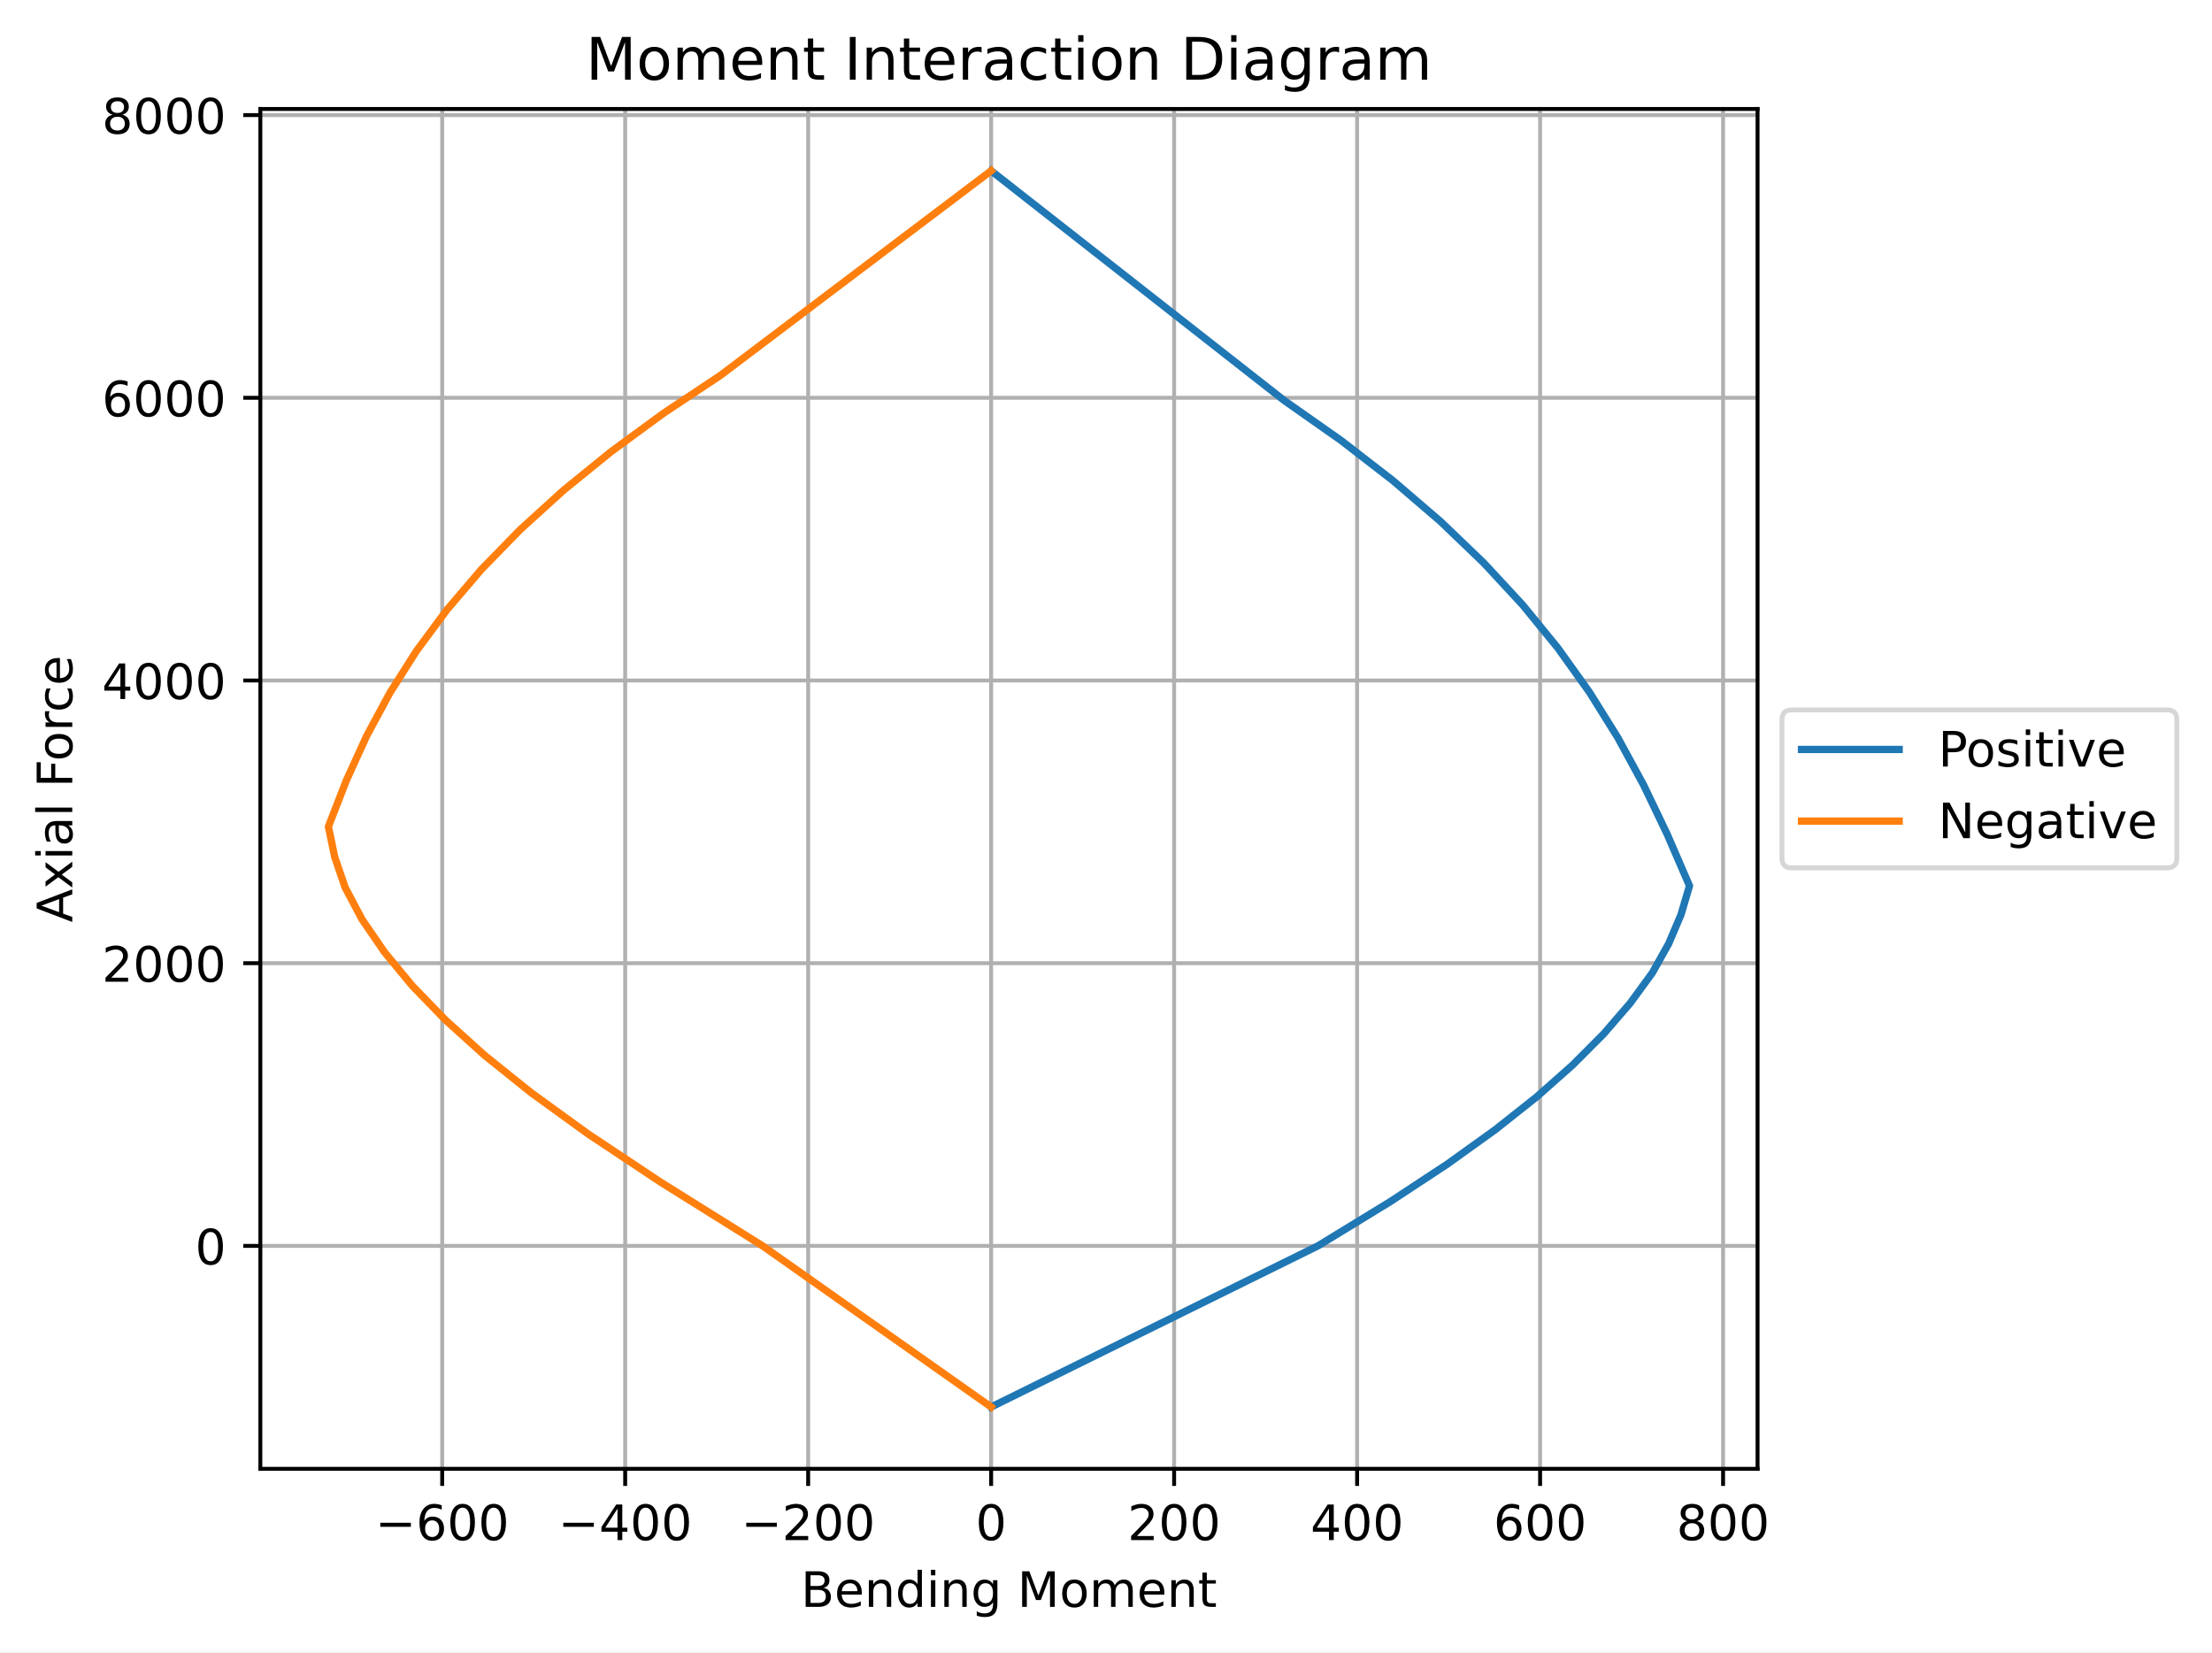
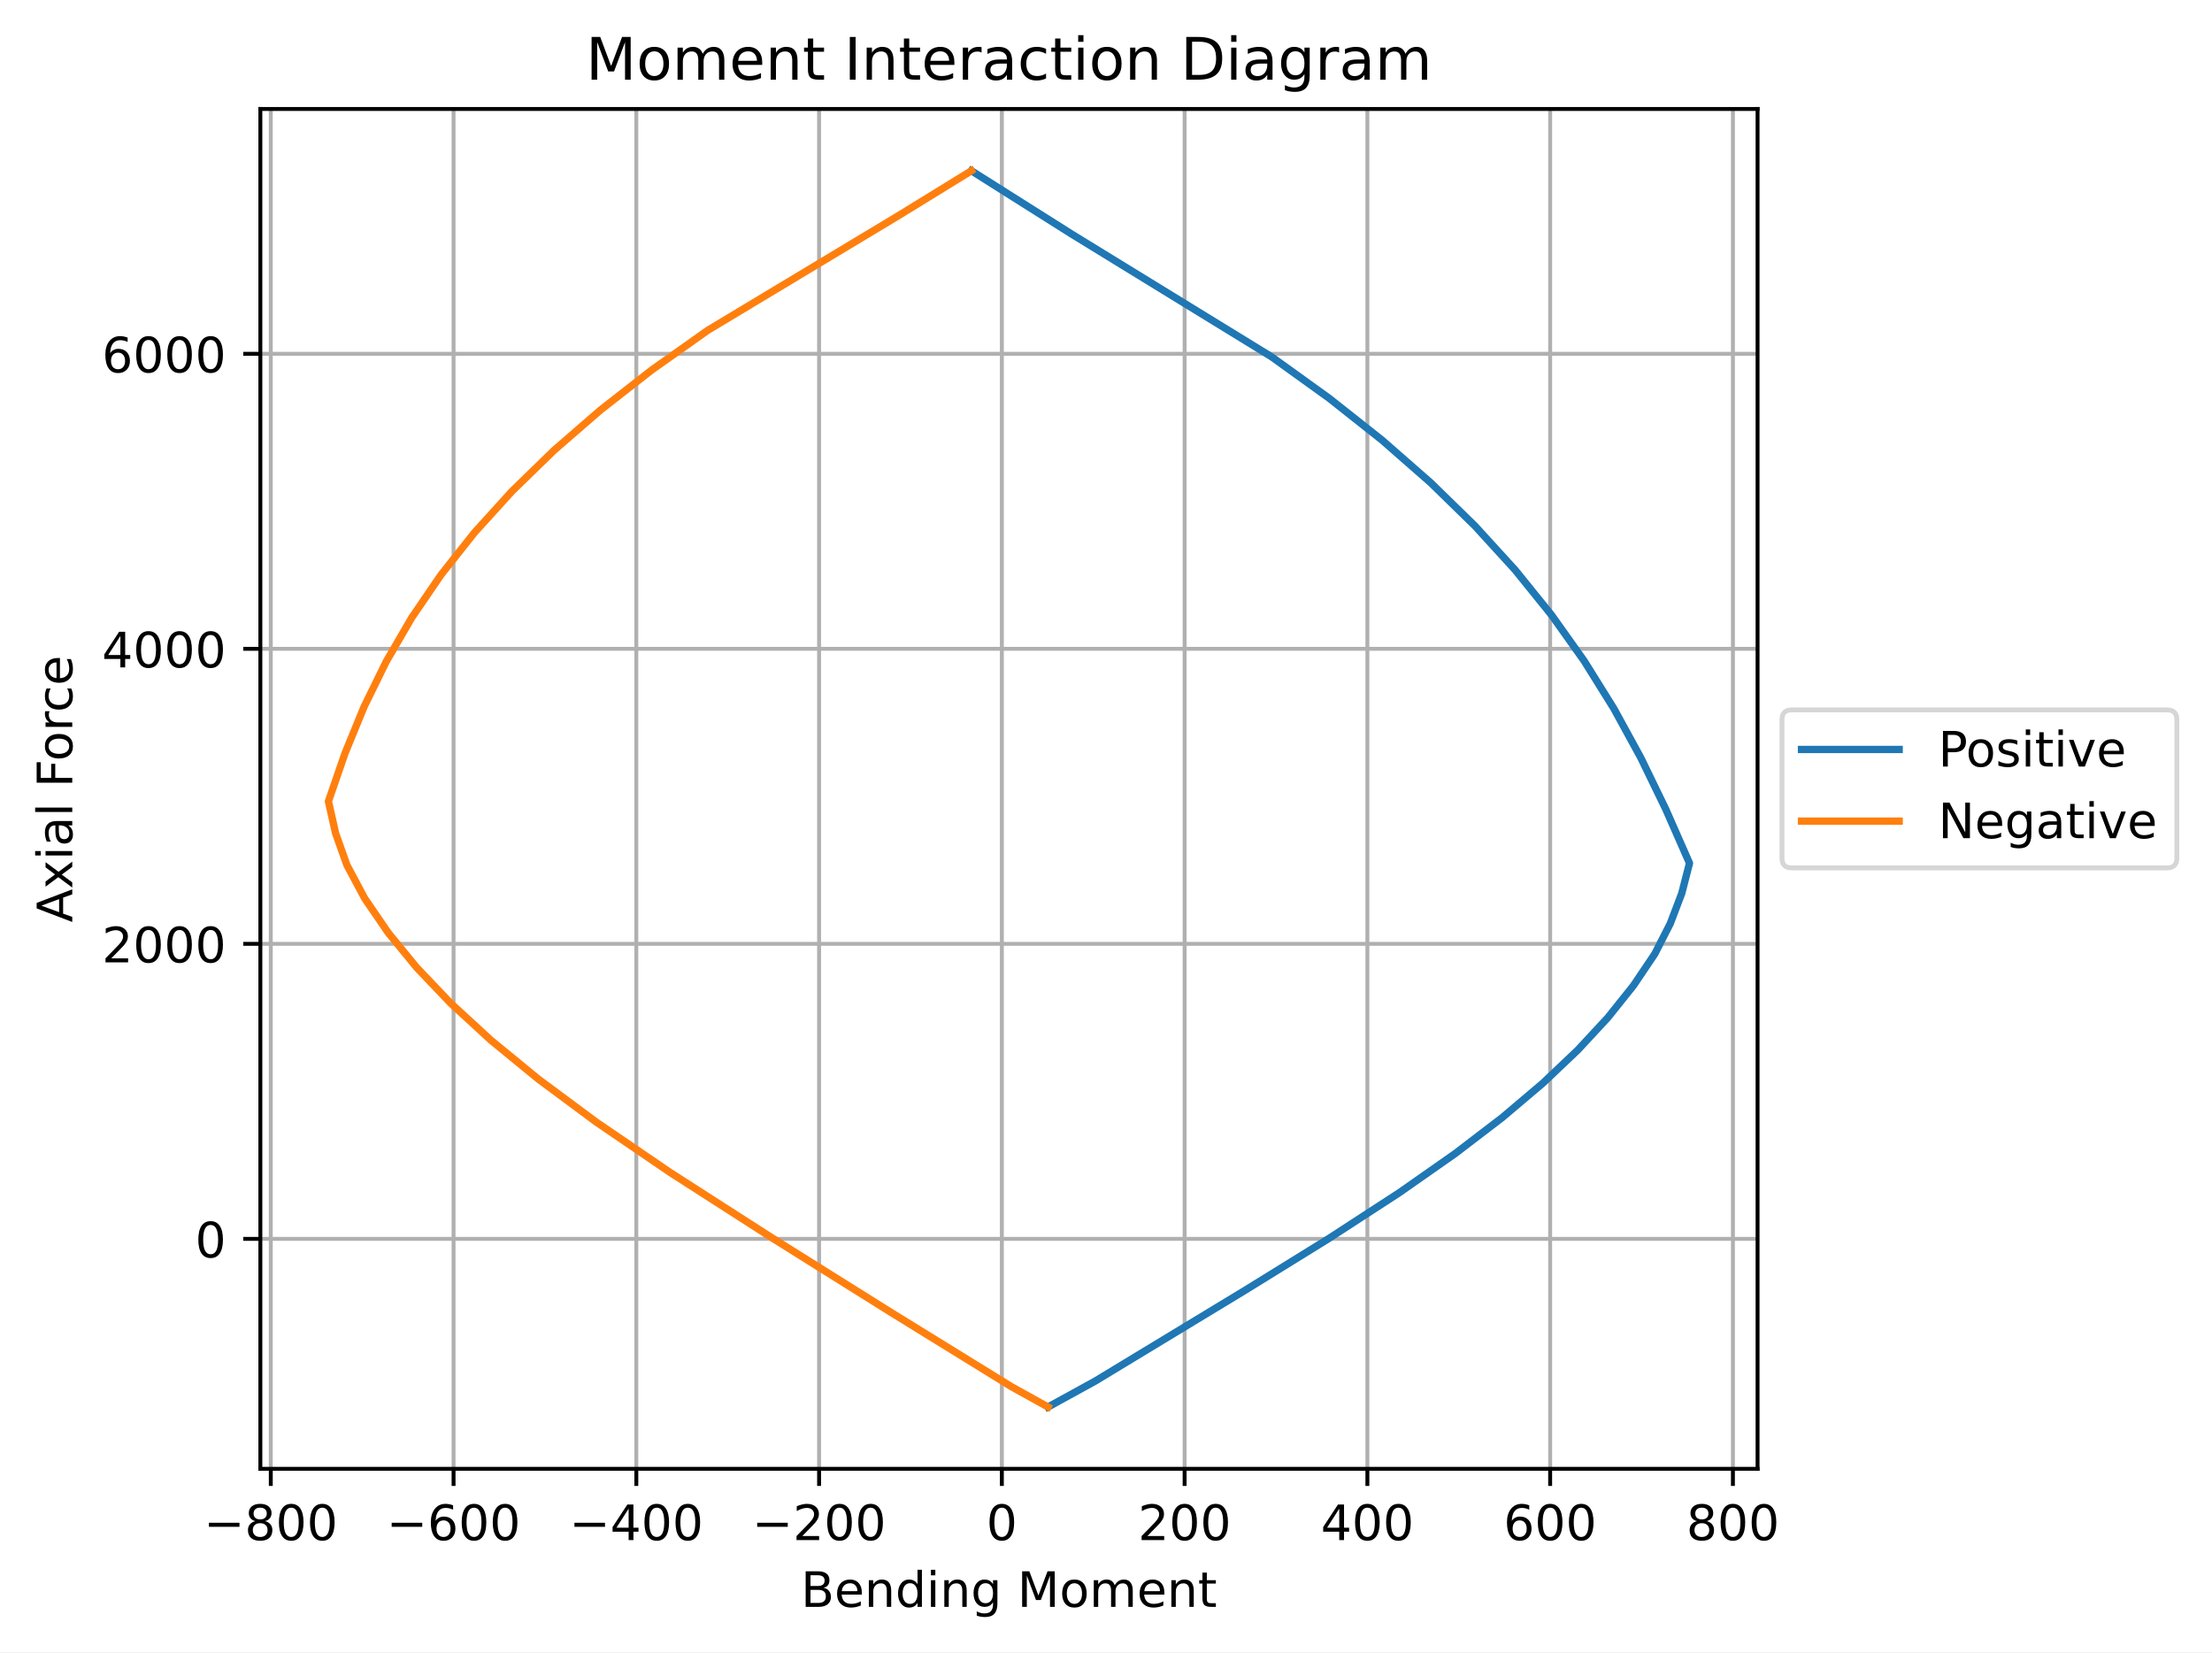
<svg xmlns="http://www.w3.org/2000/svg" xmlns:xlink="http://www.w3.org/1999/xlink" width="453.078pt" height="338.374pt" viewBox="0 0 453.078 338.374" version="1.1">
  <defs>
    <style type="text/css">*{stroke-linejoin: round; stroke-linecap: butt}</style>
  </defs>
  <g id="figure_1">
    <g id="patch_1">
      <path d="M -0 338.374  L 453.078 338.374  L 453.078 0  L -0 0  z " style="fill: #ffffff" />
    </g>
    <g id="axes_1">
      <g id="patch_2">
        <path d="M 53.328 300.818  L 359.997 300.818  L 359.997 22.318  L 53.328 22.318  z " style="fill: #ffffff" />
      </g>
      <g id="matplotlib.axis_1">
        <g id="xtick_1">
          <g id="line2d_1">
-             <path d="M 90.573 300.818  L 90.573 22.318  " clip-path="url(#p4ee5a59bc9)" style="fill: none; stroke: #b0b0b0; stroke-width: 0.8; stroke-linecap: square" />
+             <path d="M 55.465 300.818  L 55.465 22.318  " clip-path="url(#p7f354e0579)" style="fill: none; stroke: #b0b0b0; stroke-width: 0.8; stroke-linecap: square" />
          </g>
          <g id="line2d_2">
            <defs>
-               <path id="m00ec40c2bc" d="M 0 0  L 0 3.5  " style="stroke: #000000; stroke-width: 0.8" />
-             </defs>
-             <g>
-               <use xlink:href="#m00ec40c2bc" x="90.573" y="300.818" style="stroke: #000000; stroke-width: 0.8" />
+               <path id="m53468589c6" d="M 0 0  L 0 3.5  " style="stroke: #000000; stroke-width: 0.8" />
+             </defs>
+             <g>
+               <use xlink:href="#m53468589c6" x="55.465" y="300.818" style="stroke: #000000; stroke-width: 0.8" />
            </g>
          </g>
          <g id="text_1">
-             <g transform="translate(76.83935 315.4166)scale(0.1 -0.1)">
+             <g transform="translate(41.73176 315.4166)scale(0.1 -0.1)">
              <defs>
                <path id="DejaVuSans-2212" d="M 678 2272  L 4684 2272  L 4684 1741  L 678 1741  L 678 2272  z " transform="scale(0.015625)" />
+                 <path id="DejaVuSans-38" d="M 2034 2216  Q 1584 2216 1326 1975  Q 1069 1734 1069 1313  Q 1069 891 1326 650  Q 1584 409 2034 409  Q 2484 409 2743 651  Q 3003 894 3003 1313  Q 3003 1734 2745 1975  Q 2488 2216 2034 2216  z M 1403 2484  Q 997 2584 770 2862  Q 544 3141 544 3541  Q 544 4100 942 4425  Q 1341 4750 2034 4750  Q 2731 4750 3128 4425  Q 3525 4100 3525 3541  Q 3525 3141 3298 2862  Q 3072 2584 2669 2484  Q 3125 2378 3379 2068  Q 3634 1759 3634 1313  Q 3634 634 3220 271  Q 2806 -91 2034 -91  Q 1263 -91 848 271  Q 434 634 434 1313  Q 434 1759 690 2068  Q 947 2378 1403 2484  z M 1172 3481  Q 1172 3119 1398 2916  Q 1625 2713 2034 2713  Q 2441 2713 2670 2916  Q 2900 3119 2900 3481  Q 2900 3844 2670 4047  Q 2441 4250 2034 4250  Q 1625 4250 1398 4047  Q 1172 3844 1172 3481  z " transform="scale(0.015625)" />
+                 <path id="DejaVuSans-30" d="M 2034 4250  Q 1547 4250 1301 3770  Q 1056 3291 1056 2328  Q 1056 1369 1301 889  Q 1547 409 2034 409  Q 2525 409 2770 889  Q 3016 1369 3016 2328  Q 3016 3291 2770 3770  Q 2525 4250 2034 4250  z M 2034 4750  Q 2819 4750 3233 4129  Q 3647 3509 3647 2328  Q 3647 1150 3233 529  Q 2819 -91 2034 -91  Q 1250 -91 836 529  Q 422 1150 422 2328  Q 422 3509 836 4129  Q 1250 4750 2034 4750  z " transform="scale(0.015625)" />
+               </defs>
+               <use xlink:href="#DejaVuSans-2212" />
+               <use xlink:href="#DejaVuSans-38" x="83.789" />
+               <use xlink:href="#DejaVuSans-30" x="147.412" />
+               <use xlink:href="#DejaVuSans-30" x="211.035" />
+             </g>
+           </g>
+         </g>
+         <g id="xtick_2">
+           <g id="line2d_3">
+             <path d="M 92.901 300.818  L 92.901 22.318  " clip-path="url(#p7f354e0579)" style="fill: none; stroke: #b0b0b0; stroke-width: 0.8; stroke-linecap: square" />
+           </g>
+           <g id="line2d_4">
+             <g>
+               <use xlink:href="#m53468589c6" x="92.901" y="300.818" style="stroke: #000000; stroke-width: 0.8" />
+             </g>
+           </g>
+           <g id="text_2">
+             <g transform="translate(79.16713 315.4166)scale(0.1 -0.1)">
+               <defs>
                <path id="DejaVuSans-36" d="M 2113 2584  Q 1688 2584 1439 2293  Q 1191 2003 1191 1497  Q 1191 994 1439 701  Q 1688 409 2113 409  Q 2538 409 2786 701  Q 3034 994 3034 1497  Q 3034 2003 2786 2293  Q 2538 2584 2113 2584  z M 3366 4563  L 3366 3988  Q 3128 4100 2886 4159  Q 2644 4219 2406 4219  Q 1781 4219 1451 3797  Q 1122 3375 1075 2522  Q 1259 2794 1537 2939  Q 1816 3084 2150 3084  Q 2853 3084 3261 2657  Q 3669 2231 3669 1497  Q 3669 778 3244 343  Q 2819 -91 2113 -91  Q 1303 -91 875 529  Q 447 1150 447 2328  Q 447 3434 972 4092  Q 1497 4750 2381 4750  Q 2619 4750 2861 4703  Q 3103 4656 3366 4563  z " transform="scale(0.015625)" />
-                 <path id="DejaVuSans-30" d="M 2034 4250  Q 1547 4250 1301 3770  Q 1056 3291 1056 2328  Q 1056 1369 1301 889  Q 1547 409 2034 409  Q 2525 409 2770 889  Q 3016 1369 3016 2328  Q 3016 3291 2770 3770  Q 2525 4250 2034 4250  z M 2034 4750  Q 2819 4750 3233 4129  Q 3647 3509 3647 2328  Q 3647 1150 3233 529  Q 2819 -91 2034 -91  Q 1250 -91 836 529  Q 422 1150 422 2328  Q 422 3509 836 4129  Q 1250 4750 2034 4750  z " transform="scale(0.015625)" />
              </defs>
              <use xlink:href="#DejaVuSans-2212" />
              <use xlink:href="#DejaVuSans-36" x="83.789" />
              <use xlink:href="#DejaVuSans-30" x="147.412" />
              <use xlink:href="#DejaVuSans-30" x="211.035" />
            </g>
          </g>
        </g>
-         <g id="xtick_2">
-           <g id="line2d_3">
-             <path d="M 128.053 300.818  L 128.053 22.318  " clip-path="url(#p4ee5a59bc9)" style="fill: none; stroke: #b0b0b0; stroke-width: 0.8; stroke-linecap: square" />
-           </g>
-           <g id="line2d_4">
-             <g>
-               <use xlink:href="#m00ec40c2bc" x="128.053" y="300.818" style="stroke: #000000; stroke-width: 0.8" />
-             </g>
-           </g>
-           <g id="text_2">
-             <g transform="translate(114.3195 315.4166)scale(0.1 -0.1)">
+         <g id="xtick_3">
+           <g id="line2d_5">
+             <path d="M 130.336 300.818  L 130.336 22.318  " clip-path="url(#p7f354e0579)" style="fill: none; stroke: #b0b0b0; stroke-width: 0.8; stroke-linecap: square" />
+           </g>
+           <g id="line2d_6">
+             <g>
+               <use xlink:href="#m53468589c6" x="130.336" y="300.818" style="stroke: #000000; stroke-width: 0.8" />
+             </g>
+           </g>
+           <g id="text_3">
+             <g transform="translate(116.6025 315.4166)scale(0.1 -0.1)">
              <defs>
                <path id="DejaVuSans-34" d="M 2419 4116  L 825 1625  L 2419 1625  L 2419 4116  z M 2253 4666  L 3047 4666  L 3047 1625  L 3713 1625  L 3713 1100  L 3047 1100  L 3047 0  L 2419 0  L 2419 1100  L 313 1100  L 313 1709  L 2253 4666  z " transform="scale(0.015625)" />
              </defs>
              <use xlink:href="#DejaVuSans-2212" />
              <use xlink:href="#DejaVuSans-34" x="83.789" />
              <use xlink:href="#DejaVuSans-30" x="147.412" />
              <use xlink:href="#DejaVuSans-30" x="211.035" />
            </g>
          </g>
        </g>
-         <g id="xtick_3">
-           <g id="line2d_5">
-             <path d="M 165.533 300.818  L 165.533 22.318  " clip-path="url(#p4ee5a59bc9)" style="fill: none; stroke: #b0b0b0; stroke-width: 0.8; stroke-linecap: square" />
-           </g>
-           <g id="line2d_6">
-             <g>
-               <use xlink:href="#m00ec40c2bc" x="165.533" y="300.818" style="stroke: #000000; stroke-width: 0.8" />
-             </g>
-           </g>
-           <g id="text_3">
-             <g transform="translate(151.7996 315.4166)scale(0.1 -0.1)">
+         <g id="xtick_4">
+           <g id="line2d_7">
+             <path d="M 167.771 300.818  L 167.771 22.318  " clip-path="url(#p7f354e0579)" style="fill: none; stroke: #b0b0b0; stroke-width: 0.8; stroke-linecap: square" />
+           </g>
+           <g id="line2d_8">
+             <g>
+               <use xlink:href="#m53468589c6" x="167.771" y="300.818" style="stroke: #000000; stroke-width: 0.8" />
+             </g>
+           </g>
+           <g id="text_4">
+             <g transform="translate(154.0379 315.4166)scale(0.1 -0.1)">
              <defs>
                <path id="DejaVuSans-32" d="M 1228 531  L 3431 531  L 3431 0  L 469 0  L 469 531  Q 828 903 1448 1529  Q 2069 2156 2228 2338  Q 2531 2678 2651 2914  Q 2772 3150 2772 3378  Q 2772 3750 2511 3984  Q 2250 4219 1831 4219  Q 1534 4219 1204 4116  Q 875 4013 500 3803  L 500 4441  Q 881 4594 1212 4672  Q 1544 4750 1819 4750  Q 2544 4750 2975 4387  Q 3406 4025 3406 3419  Q 3406 3131 3298 2873  Q 3191 2616 2906 2266  Q 2828 2175 2409 1742  Q 1991 1309 1228 531  z " transform="scale(0.015625)" />
              </defs>
              <use xlink:href="#DejaVuSans-2212" />
              <use xlink:href="#DejaVuSans-32" x="83.789" />
              <use xlink:href="#DejaVuSans-30" x="147.412" />
              <use xlink:href="#DejaVuSans-30" x="211.035" />
            </g>
          </g>
        </g>
-         <g id="xtick_4">
-           <g id="line2d_7">
-             <path d="M 203.013 300.818  L 203.013 22.318  " clip-path="url(#p4ee5a59bc9)" style="fill: none; stroke: #b0b0b0; stroke-width: 0.8; stroke-linecap: square" />
-           </g>
-           <g id="line2d_8">
-             <g>
-               <use xlink:href="#m00ec40c2bc" x="203.013" y="300.818" style="stroke: #000000; stroke-width: 0.8" />
-             </g>
-           </g>
-           <g id="text_4">
-             <g transform="translate(199.8321 315.4166)scale(0.1 -0.1)">
-               <use xlink:href="#DejaVuSans-30" />
-             </g>
-           </g>
-         </g>
        <g id="xtick_5">
          <g id="line2d_9">
-             <path d="M 240.493 300.818  L 240.493 22.318  " clip-path="url(#p4ee5a59bc9)" style="fill: none; stroke: #b0b0b0; stroke-width: 0.8; stroke-linecap: square" />
+             <path d="M 205.207 300.818  L 205.207 22.318  " clip-path="url(#p7f354e0579)" style="fill: none; stroke: #b0b0b0; stroke-width: 0.8; stroke-linecap: square" />
          </g>
          <g id="line2d_10">
            <g>
-               <use xlink:href="#m00ec40c2bc" x="240.493" y="300.818" style="stroke: #000000; stroke-width: 0.8" />
+               <use xlink:href="#m53468589c6" x="205.207" y="300.818" style="stroke: #000000; stroke-width: 0.8" />
            </g>
          </g>
          <g id="text_5">
-             <g transform="translate(230.9497 315.4166)scale(0.1 -0.1)">
-               <use xlink:href="#DejaVuSans-32" />
-               <use xlink:href="#DejaVuSans-30" x="63.623" />
-               <use xlink:href="#DejaVuSans-30" x="127.246" />
+             <g transform="translate(202.0256 315.4166)scale(0.1 -0.1)">
+               <use xlink:href="#DejaVuSans-30" />
            </g>
          </g>
        </g>
        <g id="xtick_6">
          <g id="line2d_11">
-             <path d="M 277.974 300.818  L 277.974 22.318  " clip-path="url(#p4ee5a59bc9)" style="fill: none; stroke: #b0b0b0; stroke-width: 0.8; stroke-linecap: square" />
+             <path d="M 242.642 300.818  L 242.642 22.318  " clip-path="url(#p7f354e0579)" style="fill: none; stroke: #b0b0b0; stroke-width: 0.8; stroke-linecap: square" />
          </g>
          <g id="line2d_12">
            <g>
-               <use xlink:href="#m00ec40c2bc" x="277.974" y="300.818" style="stroke: #000000; stroke-width: 0.8" />
+               <use xlink:href="#m53468589c6" x="242.642" y="300.818" style="stroke: #000000; stroke-width: 0.8" />
            </g>
          </g>
          <g id="text_6">
-             <g transform="translate(268.4298 315.4166)scale(0.1 -0.1)">
-               <use xlink:href="#DejaVuSans-34" />
+             <g transform="translate(233.0985 315.4166)scale(0.1 -0.1)">
+               <use xlink:href="#DejaVuSans-32" />
              <use xlink:href="#DejaVuSans-30" x="63.623" />
              <use xlink:href="#DejaVuSans-30" x="127.246" />
            </g>
          </g>
        </g>
        <g id="xtick_7">
          <g id="line2d_13">
-             <path d="M 315.454 300.818  L 315.454 22.318  " clip-path="url(#p4ee5a59bc9)" style="fill: none; stroke: #b0b0b0; stroke-width: 0.8; stroke-linecap: square" />
+             <path d="M 280.078 300.818  L 280.078 22.318  " clip-path="url(#p7f354e0579)" style="fill: none; stroke: #b0b0b0; stroke-width: 0.8; stroke-linecap: square" />
          </g>
          <g id="line2d_14">
            <g>
-               <use xlink:href="#m00ec40c2bc" x="315.454" y="300.818" style="stroke: #000000; stroke-width: 0.8" />
+               <use xlink:href="#m53468589c6" x="280.078" y="300.818" style="stroke: #000000; stroke-width: 0.8" />
            </g>
          </g>
          <g id="text_7">
-             <g transform="translate(305.91 315.4166)scale(0.1 -0.1)">
-               <use xlink:href="#DejaVuSans-36" />
+             <g transform="translate(270.5338 315.4166)scale(0.1 -0.1)">
+               <use xlink:href="#DejaVuSans-34" />
              <use xlink:href="#DejaVuSans-30" x="63.623" />
              <use xlink:href="#DejaVuSans-30" x="127.246" />
            </g>
          </g>
        </g>
        <g id="xtick_8">
          <g id="line2d_15">
-             <path d="M 352.934 300.818  L 352.934 22.318  " clip-path="url(#p4ee5a59bc9)" style="fill: none; stroke: #b0b0b0; stroke-width: 0.8; stroke-linecap: square" />
+             <path d="M 317.513 300.818  L 317.513 22.318  " clip-path="url(#p7f354e0579)" style="fill: none; stroke: #b0b0b0; stroke-width: 0.8; stroke-linecap: square" />
          </g>
          <g id="line2d_16">
            <g>
-               <use xlink:href="#m00ec40c2bc" x="352.934" y="300.818" style="stroke: #000000; stroke-width: 0.8" />
+               <use xlink:href="#m53468589c6" x="317.513" y="300.818" style="stroke: #000000; stroke-width: 0.8" />
            </g>
          </g>
          <g id="text_8">
-             <g transform="translate(343.3901 315.4166)scale(0.1 -0.1)">
-               <defs>
-                 <path id="DejaVuSans-38" d="M 2034 2216  Q 1584 2216 1326 1975  Q 1069 1734 1069 1313  Q 1069 891 1326 650  Q 1584 409 2034 409  Q 2484 409 2743 651  Q 3003 894 3003 1313  Q 3003 1734 2745 1975  Q 2488 2216 2034 2216  z M 1403 2484  Q 997 2584 770 2862  Q 544 3141 544 3541  Q 544 4100 942 4425  Q 1341 4750 2034 4750  Q 2731 4750 3128 4425  Q 3525 4100 3525 3541  Q 3525 3141 3298 2862  Q 3072 2584 2669 2484  Q 3125 2378 3379 2068  Q 3634 1759 3634 1313  Q 3634 634 3220 271  Q 2806 -91 2034 -91  Q 1263 -91 848 271  Q 434 634 434 1313  Q 434 1759 690 2068  Q 947 2378 1403 2484  z M 1172 3481  Q 1172 3119 1398 2916  Q 1625 2713 2034 2713  Q 2441 2713 2670 2916  Q 2900 3119 2900 3481  Q 2900 3844 2670 4047  Q 2441 4250 2034 4250  Q 1625 4250 1398 4047  Q 1172 3844 1172 3481  z " transform="scale(0.015625)" />
-               </defs>
+             <g transform="translate(307.9692 315.4166)scale(0.1 -0.1)">
+               <use xlink:href="#DejaVuSans-36" />
+               <use xlink:href="#DejaVuSans-30" x="63.623" />
+               <use xlink:href="#DejaVuSans-30" x="127.246" />
+             </g>
+           </g>
+         </g>
+         <g id="xtick_9">
+           <g id="line2d_17">
+             <path d="M 354.948 300.818  L 354.948 22.318  " clip-path="url(#p7f354e0579)" style="fill: none; stroke: #b0b0b0; stroke-width: 0.8; stroke-linecap: square" />
+           </g>
+           <g id="line2d_18">
+             <g>
+               <use xlink:href="#m53468589c6" x="354.948" y="300.818" style="stroke: #000000; stroke-width: 0.8" />
+             </g>
+           </g>
+           <g id="text_9">
+             <g transform="translate(345.4046 315.4166)scale(0.1 -0.1)">
              <use xlink:href="#DejaVuSans-38" />
              <use xlink:href="#DejaVuSans-30" x="63.623" />
              <use xlink:href="#DejaVuSans-30" x="127.246" />
            </g>
          </g>
        </g>
-         <g id="text_9">
+         <g id="text_10">
          <g transform="translate(164.0422 329.0947)scale(0.1 -0.1)">
            <defs>
              <path id="DejaVuSans-42" d="M 1259 2228  L 1259 519  L 2272 519  Q 2781 519 3026 730  Q 3272 941 3272 1375  Q 3272 1813 3026 2020  Q 2781 2228 2272 2228  L 1259 2228  z M 1259 4147  L 1259 2741  L 2194 2741  Q 2656 2741 2882 2914  Q 3109 3088 3109 3444  Q 3109 3797 2882 3972  Q 2656 4147 2194 4147  L 1259 4147  z M 628 4666  L 2241 4666  Q 2963 4666 3353 4366  Q 3744 4066 3744 3513  Q 3744 3084 3544 2831  Q 3344 2578 2956 2516  Q 3422 2416 3680 2098  Q 3938 1781 3938 1306  Q 3938 681 3513 340  Q 3088 0 2303 0  L 628 0  L 628 4666  z " transform="scale(0.015625)" />
              <path id="DejaVuSans-65" d="M 3597 1894  L 3597 1613  L 953 1613  Q 991 1019 1311 708  Q 1631 397 2203 397  Q 2534 397 2845 478  Q 3156 559 3463 722  L 3463 178  Q 3153 47 2828 -22  Q 2503 -91 2169 -91  Q 1331 -91 842 396  Q 353 884 353 1716  Q 353 2575 817 3079  Q 1281 3584 2069 3584  Q 2775 3584 3186 3129  Q 3597 2675 3597 1894  z M 3022 2063  Q 3016 2534 2758 2815  Q 2500 3097 2075 3097  Q 1594 3097 1305 2825  Q 1016 2553 972 2059  L 3022 2063  z " transform="scale(0.015625)" />
              <path id="DejaVuSans-6e" d="M 3513 2113  L 3513 0  L 2938 0  L 2938 2094  Q 2938 2591 2744 2837  Q 2550 3084 2163 3084  Q 1697 3084 1428 2787  Q 1159 2491 1159 1978  L 1159 0  L 581 0  L 581 3500  L 1159 3500  L 1159 2956  Q 1366 3272 1645 3428  Q 1925 3584 2291 3584  Q 2894 3584 3203 3211  Q 3513 2838 3513 2113  z " transform="scale(0.015625)" />
              <path id="DejaVuSans-64" d="M 2906 2969  L 2906 4863  L 3481 4863  L 3481 0  L 2906 0  L 2906 525  Q 2725 213 2448 61  Q 2172 -91 1784 -91  Q 1150 -91 751 415  Q 353 922 353 1747  Q 353 2572 751 3078  Q 1150 3584 1784 3584  Q 2172 3584 2448 3432  Q 2725 3281 2906 2969  z M 947 1747  Q 947 1113 1208 752  Q 1469 391 1925 391  Q 2381 391 2643 752  Q 2906 1113 2906 1747  Q 2906 2381 2643 2742  Q 2381 3103 1925 3103  Q 1469 3103 1208 2742  Q 947 2381 947 1747  z " transform="scale(0.015625)" />
              <path id="DejaVuSans-69" d="M 603 3500  L 1178 3500  L 1178 0  L 603 0  L 603 3500  z M 603 4863  L 1178 4863  L 1178 4134  L 603 4134  L 603 4863  z " transform="scale(0.015625)" />
              <path id="DejaVuSans-67" d="M 2906 1791  Q 2906 2416 2648 2759  Q 2391 3103 1925 3103  Q 1463 3103 1205 2759  Q 947 2416 947 1791  Q 947 1169 1205 825  Q 1463 481 1925 481  Q 2391 481 2648 825  Q 2906 1169 2906 1791  z M 3481 434  Q 3481 -459 3084 -895  Q 2688 -1331 1869 -1331  Q 1566 -1331 1297 -1286  Q 1028 -1241 775 -1147  L 775 -588  Q 1028 -725 1275 -790  Q 1522 -856 1778 -856  Q 2344 -856 2625 -561  Q 2906 -266 2906 331  L 2906 616  Q 2728 306 2450 153  Q 2172 0 1784 0  Q 1141 0 747 490  Q 353 981 353 1791  Q 353 2603 747 3093  Q 1141 3584 1784 3584  Q 2172 3584 2450 3431  Q 2728 3278 2906 2969  L 2906 3500  L 3481 3500  L 3481 434  z " transform="scale(0.015625)" />
              <path id="DejaVuSans-20" transform="scale(0.015625)" />
              <path id="DejaVuSans-4d" d="M 628 4666  L 1569 4666  L 2759 1491  L 3956 4666  L 4897 4666  L 4897 0  L 4281 0  L 4281 4097  L 3078 897  L 2444 897  L 1241 4097  L 1241 0  L 628 0  L 628 4666  z " transform="scale(0.015625)" />
              <path id="DejaVuSans-6f" d="M 1959 3097  Q 1497 3097 1228 2736  Q 959 2375 959 1747  Q 959 1119 1226 758  Q 1494 397 1959 397  Q 2419 397 2687 759  Q 2956 1122 2956 1747  Q 2956 2369 2687 2733  Q 2419 3097 1959 3097  z M 1959 3584  Q 2709 3584 3137 3096  Q 3566 2609 3566 1747  Q 3566 888 3137 398  Q 2709 -91 1959 -91  Q 1206 -91 779 398  Q 353 888 353 1747  Q 353 2609 779 3096  Q 1206 3584 1959 3584  z " transform="scale(0.015625)" />
              <path id="DejaVuSans-6d" d="M 3328 2828  Q 3544 3216 3844 3400  Q 4144 3584 4550 3584  Q 5097 3584 5394 3201  Q 5691 2819 5691 2113  L 5691 0  L 5113 0  L 5113 2094  Q 5113 2597 4934 2840  Q 4756 3084 4391 3084  Q 3944 3084 3684 2787  Q 3425 2491 3425 1978  L 3425 0  L 2847 0  L 2847 2094  Q 2847 2600 2669 2842  Q 2491 3084 2119 3084  Q 1678 3084 1418 2786  Q 1159 2488 1159 1978  L 1159 0  L 581 0  L 581 3500  L 1159 3500  L 1159 2956  Q 1356 3278 1631 3431  Q 1906 3584 2284 3584  Q 2666 3584 2933 3390  Q 3200 3197 3328 2828  z " transform="scale(0.015625)" />
              <path id="DejaVuSans-74" d="M 1172 4494  L 1172 3500  L 2356 3500  L 2356 3053  L 1172 3053  L 1172 1153  Q 1172 725 1289 603  Q 1406 481 1766 481  L 2356 481  L 2356 0  L 1766 0  Q 1100 0 847 248  Q 594 497 594 1153  L 594 3053  L 172 3053  L 172 3500  L 594 3500  L 594 4494  L 1172 4494  z " transform="scale(0.015625)" />
            </defs>
            <use xlink:href="#DejaVuSans-42" />
            <use xlink:href="#DejaVuSans-65" x="68.604" />
            <use xlink:href="#DejaVuSans-6e" x="130.127" />
            <use xlink:href="#DejaVuSans-64" x="193.506" />
            <use xlink:href="#DejaVuSans-69" x="256.982" />
            <use xlink:href="#DejaVuSans-6e" x="284.766" />
            <use xlink:href="#DejaVuSans-67" x="348.145" />
            <use xlink:href="#DejaVuSans-20" x="411.621" />
            <use xlink:href="#DejaVuSans-4d" x="443.408" />
            <use xlink:href="#DejaVuSans-6f" x="529.688" />
            <use xlink:href="#DejaVuSans-6d" x="590.869" />
            <use xlink:href="#DejaVuSans-65" x="688.281" />
            <use xlink:href="#DejaVuSans-6e" x="749.805" />
            <use xlink:href="#DejaVuSans-74" x="813.184" />
          </g>
        </g>
      </g>
      <g id="matplotlib.axis_2">
        <g id="ytick_1">
-           <g id="line2d_17">
-             <path d="M 53.328 255.158  L 359.997 255.158  " clip-path="url(#p4ee5a59bc9)" style="fill: none; stroke: #b0b0b0; stroke-width: 0.8; stroke-linecap: square" />
-           </g>
-           <g id="line2d_18">
-             <defs>
-               <path id="m7d2f6c24b2" d="M 0 0  L -3.5 0  " style="stroke: #000000; stroke-width: 0.8" />
-             </defs>
-             <g>
-               <use xlink:href="#m7d2f6c24b2" x="53.328" y="255.158" style="stroke: #000000; stroke-width: 0.8" />
-             </g>
-           </g>
-           <g id="text_10">
-             <g transform="translate(39.96563 258.9571)scale(0.1 -0.1)">
+           <g id="line2d_19">
+             <path d="M 53.328 253.72  L 359.997 253.72  " clip-path="url(#p7f354e0579)" style="fill: none; stroke: #b0b0b0; stroke-width: 0.8; stroke-linecap: square" />
+           </g>
+           <g id="line2d_20">
+             <defs>
+               <path id="m7ce887eb87" d="M 0 0  L -3.5 0  " style="stroke: #000000; stroke-width: 0.8" />
+             </defs>
+             <g>
+               <use xlink:href="#m7ce887eb87" x="53.328" y="253.72" style="stroke: #000000; stroke-width: 0.8" />
+             </g>
+           </g>
+           <g id="text_11">
+             <g transform="translate(39.96563 257.5193)scale(0.1 -0.1)">
              <use xlink:href="#DejaVuSans-30" />
            </g>
          </g>
        </g>
        <g id="ytick_2">
-           <g id="line2d_19">
-             <path d="M 53.328 197.261  L 359.997 197.261  " clip-path="url(#p4ee5a59bc9)" style="fill: none; stroke: #b0b0b0; stroke-width: 0.8; stroke-linecap: square" />
-           </g>
-           <g id="line2d_20">
-             <g>
-               <use xlink:href="#m7d2f6c24b2" x="53.328" y="197.261" style="stroke: #000000; stroke-width: 0.8" />
-             </g>
-           </g>
-           <g id="text_11">
-             <g transform="translate(20.87813 201.0604)scale(0.1 -0.1)">
+           <g id="line2d_21">
+             <path d="M 53.328 193.301  L 359.997 193.301  " clip-path="url(#p7f354e0579)" style="fill: none; stroke: #b0b0b0; stroke-width: 0.8; stroke-linecap: square" />
+           </g>
+           <g id="line2d_22">
+             <g>
+               <use xlink:href="#m7ce887eb87" x="53.328" y="193.301" style="stroke: #000000; stroke-width: 0.8" />
+             </g>
+           </g>
+           <g id="text_12">
+             <g transform="translate(20.87813 197.1002)scale(0.1 -0.1)">
              <use xlink:href="#DejaVuSans-32" />
              <use xlink:href="#DejaVuSans-30" x="63.623" />
              <use xlink:href="#DejaVuSans-30" x="127.246" />
              <use xlink:href="#DejaVuSans-30" x="190.869" />
            </g>
          </g>
        </g>
        <g id="ytick_3">
-           <g id="line2d_21">
-             <path d="M 53.328 139.365  L 359.997 139.365  " clip-path="url(#p4ee5a59bc9)" style="fill: none; stroke: #b0b0b0; stroke-width: 0.8; stroke-linecap: square" />
-           </g>
-           <g id="line2d_22">
-             <g>
-               <use xlink:href="#m7d2f6c24b2" x="53.328" y="139.365" style="stroke: #000000; stroke-width: 0.8" />
-             </g>
-           </g>
-           <g id="text_12">
-             <g transform="translate(20.87813 143.1637)scale(0.1 -0.1)">
+           <g id="line2d_23">
+             <path d="M 53.328 132.882  L 359.997 132.882  " clip-path="url(#p7f354e0579)" style="fill: none; stroke: #b0b0b0; stroke-width: 0.8; stroke-linecap: square" />
+           </g>
+           <g id="line2d_24">
+             <g>
+               <use xlink:href="#m7ce887eb87" x="53.328" y="132.882" style="stroke: #000000; stroke-width: 0.8" />
+             </g>
+           </g>
+           <g id="text_13">
+             <g transform="translate(20.87813 136.681)scale(0.1 -0.1)">
              <use xlink:href="#DejaVuSans-34" />
              <use xlink:href="#DejaVuSans-30" x="63.623" />
              <use xlink:href="#DejaVuSans-30" x="127.246" />
              <use xlink:href="#DejaVuSans-30" x="190.869" />
            </g>
          </g>
        </g>
        <g id="ytick_4">
-           <g id="line2d_23">
-             <path d="M 53.328 81.468  L 359.997 81.468  " clip-path="url(#p4ee5a59bc9)" style="fill: none; stroke: #b0b0b0; stroke-width: 0.8; stroke-linecap: square" />
-           </g>
-           <g id="line2d_24">
-             <g>
-               <use xlink:href="#m7d2f6c24b2" x="53.328" y="81.468" style="stroke: #000000; stroke-width: 0.8" />
-             </g>
-           </g>
-           <g id="text_13">
-             <g transform="translate(20.87813 85.26702)scale(0.1 -0.1)">
+           <g id="line2d_25">
+             <path d="M 53.328 72.463  L 359.997 72.463  " clip-path="url(#p7f354e0579)" style="fill: none; stroke: #b0b0b0; stroke-width: 0.8; stroke-linecap: square" />
+           </g>
+           <g id="line2d_26">
+             <g>
+               <use xlink:href="#m7ce887eb87" x="53.328" y="72.463" style="stroke: #000000; stroke-width: 0.8" />
+             </g>
+           </g>
+           <g id="text_14">
+             <g transform="translate(20.87813 76.26187)scale(0.1 -0.1)">
              <use xlink:href="#DejaVuSans-36" />
-               <use xlink:href="#DejaVuSans-30" x="63.623" />
-               <use xlink:href="#DejaVuSans-30" x="127.246" />
-               <use xlink:href="#DejaVuSans-30" x="190.869" />
-             </g>
-           </g>
-         </g>
-         <g id="ytick_5">
-           <g id="line2d_25">
-             <path d="M 53.328 23.571  L 359.997 23.571  " clip-path="url(#p4ee5a59bc9)" style="fill: none; stroke: #b0b0b0; stroke-width: 0.8; stroke-linecap: square" />
-           </g>
-           <g id="line2d_26">
-             <g>
-               <use xlink:href="#m7d2f6c24b2" x="53.328" y="23.571" style="stroke: #000000; stroke-width: 0.8" />
-             </g>
-           </g>
-           <g id="text_14">
-             <g transform="translate(20.87813 27.37032)scale(0.1 -0.1)">
-               <use xlink:href="#DejaVuSans-38" />
              <use xlink:href="#DejaVuSans-30" x="63.623" />
              <use xlink:href="#DejaVuSans-30" x="127.246" />
              <use xlink:href="#DejaVuSans-30" x="190.869" />
            </g>
          </g>
        </g>
        <g id="text_15">
          <g transform="translate(14.79844 188.9017)rotate(-90)scale(0.1 -0.1)">
            <defs>
              <path id="DejaVuSans-41" d="M 2188 4044  L 1331 1722  L 3047 1722  L 2188 4044  z M 1831 4666  L 2547 4666  L 4325 0  L 3669 0  L 3244 1197  L 1141 1197  L 716 0  L 50 0  L 1831 4666  z " transform="scale(0.015625)" />
              <path id="DejaVuSans-78" d="M 3513 3500  L 2247 1797  L 3578 0  L 2900 0  L 1881 1375  L 863 0  L 184 0  L 1544 1831  L 300 3500  L 978 3500  L 1906 2253  L 2834 3500  L 3513 3500  z " transform="scale(0.015625)" />
              <path id="DejaVuSans-61" d="M 2194 1759  Q 1497 1759 1228 1600  Q 959 1441 959 1056  Q 959 750 1161 570  Q 1363 391 1709 391  Q 2188 391 2477 730  Q 2766 1069 2766 1631  L 2766 1759  L 2194 1759  z M 3341 1997  L 3341 0  L 2766 0  L 2766 531  Q 2569 213 2275 61  Q 1981 -91 1556 -91  Q 1019 -91 701 211  Q 384 513 384 1019  Q 384 1609 779 1909  Q 1175 2209 1959 2209  L 2766 2209  L 2766 2266  Q 2766 2663 2505 2880  Q 2244 3097 1772 3097  Q 1472 3097 1187 3025  Q 903 2953 641 2809  L 641 3341  Q 956 3463 1253 3523  Q 1550 3584 1831 3584  Q 2591 3584 2966 3190  Q 3341 2797 3341 1997  z " transform="scale(0.015625)" />
              <path id="DejaVuSans-6c" d="M 603 4863  L 1178 4863  L 1178 0  L 603 0  L 603 4863  z " transform="scale(0.015625)" />
              <path id="DejaVuSans-46" d="M 628 4666  L 3309 4666  L 3309 4134  L 1259 4134  L 1259 2759  L 3109 2759  L 3109 2228  L 1259 2228  L 1259 0  L 628 0  L 628 4666  z " transform="scale(0.015625)" />
              <path id="DejaVuSans-72" d="M 2631 2963  Q 2534 3019 2420 3045  Q 2306 3072 2169 3072  Q 1681 3072 1420 2755  Q 1159 2438 1159 1844  L 1159 0  L 581 0  L 581 3500  L 1159 3500  L 1159 2956  Q 1341 3275 1631 3429  Q 1922 3584 2338 3584  Q 2397 3584 2469 3576  Q 2541 3569 2628 3553  L 2631 2963  z " transform="scale(0.015625)" />
              <path id="DejaVuSans-63" d="M 3122 3366  L 3122 2828  Q 2878 2963 2633 3030  Q 2388 3097 2138 3097  Q 1578 3097 1268 2742  Q 959 2388 959 1747  Q 959 1106 1268 751  Q 1578 397 2138 397  Q 2388 397 2633 464  Q 2878 531 3122 666  L 3122 134  Q 2881 22 2623 -34  Q 2366 -91 2075 -91  Q 1284 -91 818 406  Q 353 903 353 1747  Q 353 2603 823 3093  Q 1294 3584 2113 3584  Q 2378 3584 2631 3529  Q 2884 3475 3122 3366  z " transform="scale(0.015625)" />
            </defs>
            <use xlink:href="#DejaVuSans-41" />
            <use xlink:href="#DejaVuSans-78" x="68.408" />
            <use xlink:href="#DejaVuSans-69" x="127.588" />
            <use xlink:href="#DejaVuSans-61" x="155.371" />
            <use xlink:href="#DejaVuSans-6c" x="216.65" />
            <use xlink:href="#DejaVuSans-20" x="244.434" />
            <use xlink:href="#DejaVuSans-46" x="276.221" />
            <use xlink:href="#DejaVuSans-6f" x="330.115" />
            <use xlink:href="#DejaVuSans-72" x="391.297" />
            <use xlink:href="#DejaVuSans-63" x="430.16" />
            <use xlink:href="#DejaVuSans-65" x="485.141" />
          </g>
        </g>
      </g>
      <g id="line2d_27">
-         <path d="M 203.013 34.977  L 263.085 82.057  L 274.662 90.187  L 285.302 98.419  L 295.031 106.767  L 303.878 115.25  L 311.884 123.891  L 319.094 132.721  L 325.57 141.775  L 331.387 151.101  L 336.645 160.76  L 341.475 170.833  L 346.057 181.429  L 344.302 187.359  L 341.781 193.289  L 338.438 199.252  L 333.893 205.467  L 328.468 211.748  L 322.117 218.122  L 314.767 224.631  L 306.293 231.347  L 296.459 238.407  L 284.768 246.099  L 269.952 255.158  L 203.013 288.159  " clip-path="url(#p4ee5a59bc9)" style="fill: none; stroke: #1f77b4; stroke-width: 1.5; stroke-linecap: square" />
+         <path d="M 198.973 34.977  L 214.14 44.553  L 219.546 47.967  L 260.458 73.077  L 272.244 81.562  L 283.097 90.152  L 293.043 98.864  L 302.113 107.716  L 310.346 116.735  L 317.79 125.949  L 324.507 135.398  L 330.572 145.13  L 336.089 155.209  L 341.19 165.721  L 346.057 176.779  L 344.467 182.967  L 342.112 189.156  L 338.936 195.379  L 334.567 201.864  L 329.321 208.419  L 323.152 215.07  L 315.99 221.863  L 307.71 228.872  L 298.081 236.239  L 286.615 244.267  L 272.065 253.72  L 255.023 264.258  L 224.335 282.848  L 214.667 288.159  " clip-path="url(#p7f354e0579)" style="fill: none; stroke: #1f77b4; stroke-width: 1.5; stroke-linecap: square" />
      </g>
      <g id="line2d_28">
-         <path d="M 203.013 34.977  L 147.606 76.854  L 135.905 84.64  L 125.178 92.495  L 115.405 100.43  L 106.566 108.458  L 98.631 116.594  L 91.567 124.859  L 85.331 133.278  L 79.867 141.882  L 75.104 150.712  L 70.947 159.825  L 67.268 169.294  L 68.564 175.543  L 70.711 181.793  L 74.181 188.332  L 78.795 195.052  L 84.452 201.89  L 91.237 208.898  L 99.29 216.163  L 108.863 223.839  L 120.47 232.242  L 135.323 242.116  L 156.195 255.158  L 203.013 288.159  " clip-path="url(#p4ee5a59bc9)" style="fill: none; stroke: #ff7f0e; stroke-width: 1.5; stroke-linecap: square" />
+         <path d="M 198.973 34.977  L 188.194 41.608  L 184.358 43.968  L 144.974 67.648  L 133.501 75.773  L 123.002 83.971  L 113.459 92.252  L 104.85 100.629  L 97.148 109.12  L 90.319 117.745  L 84.321 126.53  L 79.1 135.509  L 74.585 144.724  L 70.683 154.234  L 67.268 164.115  L 68.734 170.637  L 71.05 177.159  L 74.695 183.983  L 79.488 190.995  L 85.326 198.132  L 92.295 205.445  L 100.537 213.026  L 110.31 221.037  L 122.134 229.806  L 137.239 240.11  L 158.444 253.72  L 182.474 268.767  L 207.115 283.969  L 214.667 288.159  " clip-path="url(#p7f354e0579)" style="fill: none; stroke: #ff7f0e; stroke-width: 1.5; stroke-linecap: square" />
      </g>
      <g id="patch_3">
        <path d="M 53.328 300.818  L 53.328 22.318  " style="fill: none; stroke: #000000; stroke-width: 0.8; stroke-linejoin: miter; stroke-linecap: square" />
      </g>
      <g id="patch_4">
        <path d="M 359.997 300.818  L 359.997 22.318  " style="fill: none; stroke: #000000; stroke-width: 0.8; stroke-linejoin: miter; stroke-linecap: square" />
      </g>
      <g id="patch_5">
        <path d="M 53.328 300.818  L 359.997 300.818  " style="fill: none; stroke: #000000; stroke-width: 0.8; stroke-linejoin: miter; stroke-linecap: square" />
      </g>
      <g id="patch_6">
        <path d="M 53.328 22.318  L 359.997 22.318  " style="fill: none; stroke: #000000; stroke-width: 0.8; stroke-linejoin: miter; stroke-linecap: square" />
      </g>
      <g id="text_16">
        <g transform="translate(119.9972 16.31812)scale(0.12 -0.12)">
          <defs>
            <path id="DejaVuSans-49" d="M 628 4666  L 1259 4666  L 1259 0  L 628 0  L 628 4666  z " transform="scale(0.015625)" />
            <path id="DejaVuSans-44" d="M 1259 4147  L 1259 519  L 2022 519  Q 2988 519 3436 956  Q 3884 1394 3884 2338  Q 3884 3275 3436 3711  Q 2988 4147 2022 4147  L 1259 4147  z M 628 4666  L 1925 4666  Q 3281 4666 3915 4102  Q 4550 3538 4550 2338  Q 4550 1131 3912 565  Q 3275 0 1925 0  L 628 0  L 628 4666  z " transform="scale(0.015625)" />
          </defs>
          <use xlink:href="#DejaVuSans-4d" />
          <use xlink:href="#DejaVuSans-6f" x="86.279" />
          <use xlink:href="#DejaVuSans-6d" x="147.461" />
          <use xlink:href="#DejaVuSans-65" x="244.873" />
          <use xlink:href="#DejaVuSans-6e" x="306.396" />
          <use xlink:href="#DejaVuSans-74" x="369.775" />
          <use xlink:href="#DejaVuSans-20" x="408.984" />
          <use xlink:href="#DejaVuSans-49" x="440.771" />
          <use xlink:href="#DejaVuSans-6e" x="470.264" />
          <use xlink:href="#DejaVuSans-74" x="533.643" />
          <use xlink:href="#DejaVuSans-65" x="572.852" />
          <use xlink:href="#DejaVuSans-72" x="634.375" />
          <use xlink:href="#DejaVuSans-61" x="675.488" />
          <use xlink:href="#DejaVuSans-63" x="736.768" />
          <use xlink:href="#DejaVuSans-74" x="791.748" />
          <use xlink:href="#DejaVuSans-69" x="830.957" />
          <use xlink:href="#DejaVuSans-6f" x="858.74" />
          <use xlink:href="#DejaVuSans-6e" x="919.922" />
          <use xlink:href="#DejaVuSans-20" x="983.301" />
          <use xlink:href="#DejaVuSans-44" x="1015.088" />
          <use xlink:href="#DejaVuSans-69" x="1092.09" />
          <use xlink:href="#DejaVuSans-61" x="1119.873" />
          <use xlink:href="#DejaVuSans-67" x="1181.152" />
          <use xlink:href="#DejaVuSans-72" x="1244.629" />
          <use xlink:href="#DejaVuSans-61" x="1285.742" />
          <use xlink:href="#DejaVuSans-6d" x="1347.021" />
        </g>
      </g>
      <g id="legend_1">
        <g id="patch_7">
          <path d="M 366.997 177.746  L 443.878 177.746  Q 445.878 177.746 445.878 175.746  L 445.878 147.39  Q 445.878 145.39 443.878 145.39  L 366.997 145.39  Q 364.997 145.39 364.997 147.39  L 364.997 175.746  Q 364.997 177.746 366.997 177.746  z " style="fill: #ffffff; opacity: 0.8; stroke: #cccccc; stroke-linejoin: miter" />
        </g>
        <g id="line2d_29">
          <path d="M 368.997 153.488  L 378.997 153.488  L 388.997 153.488  " style="fill: none; stroke: #1f77b4; stroke-width: 1.5; stroke-linecap: square" />
        </g>
        <g id="text_17">
          <g transform="translate(396.9969 156.9884)scale(0.1 -0.1)">
            <defs>
              <path id="DejaVuSans-50" d="M 1259 4147  L 1259 2394  L 2053 2394  Q 2494 2394 2734 2622  Q 2975 2850 2975 3272  Q 2975 3691 2734 3919  Q 2494 4147 2053 4147  L 1259 4147  z M 628 4666  L 2053 4666  Q 2838 4666 3239 4311  Q 3641 3956 3641 3272  Q 3641 2581 3239 2228  Q 2838 1875 2053 1875  L 1259 1875  L 1259 0  L 628 0  L 628 4666  z " transform="scale(0.015625)" />
              <path id="DejaVuSans-73" d="M 2834 3397  L 2834 2853  Q 2591 2978 2328 3040  Q 2066 3103 1784 3103  Q 1356 3103 1142 2972  Q 928 2841 928 2578  Q 928 2378 1081 2264  Q 1234 2150 1697 2047  L 1894 2003  Q 2506 1872 2764 1633  Q 3022 1394 3022 966  Q 3022 478 2636 193  Q 2250 -91 1575 -91  Q 1294 -91 989 -36  Q 684 19 347 128  L 347 722  Q 666 556 975 473  Q 1284 391 1588 391  Q 1994 391 2212 530  Q 2431 669 2431 922  Q 2431 1156 2273 1281  Q 2116 1406 1581 1522  L 1381 1569  Q 847 1681 609 1914  Q 372 2147 372 2553  Q 372 3047 722 3315  Q 1072 3584 1716 3584  Q 2034 3584 2315 3537  Q 2597 3491 2834 3397  z " transform="scale(0.015625)" />
              <path id="DejaVuSans-76" d="M 191 3500  L 800 3500  L 1894 563  L 2988 3500  L 3597 3500  L 2284 0  L 1503 0  L 191 3500  z " transform="scale(0.015625)" />
            </defs>
            <use xlink:href="#DejaVuSans-50" />
            <use xlink:href="#DejaVuSans-6f" x="56.678" />
            <use xlink:href="#DejaVuSans-73" x="117.859" />
            <use xlink:href="#DejaVuSans-69" x="169.959" />
            <use xlink:href="#DejaVuSans-74" x="197.742" />
            <use xlink:href="#DejaVuSans-69" x="236.951" />
            <use xlink:href="#DejaVuSans-76" x="264.734" />
            <use xlink:href="#DejaVuSans-65" x="323.914" />
          </g>
        </g>
        <g id="line2d_30">
          <path d="M 368.997 168.167  L 378.997 168.167  L 388.997 168.167  " style="fill: none; stroke: #ff7f0e; stroke-width: 1.5; stroke-linecap: square" />
        </g>
        <g id="text_18">
          <g transform="translate(396.9969 171.6666)scale(0.1 -0.1)">
            <defs>
              <path id="DejaVuSans-4e" d="M 628 4666  L 1478 4666  L 3547 763  L 3547 4666  L 4159 4666  L 4159 0  L 3309 0  L 1241 3903  L 1241 0  L 628 0  L 628 4666  z " transform="scale(0.015625)" />
            </defs>
            <use xlink:href="#DejaVuSans-4e" />
            <use xlink:href="#DejaVuSans-65" x="74.805" />
            <use xlink:href="#DejaVuSans-67" x="136.328" />
            <use xlink:href="#DejaVuSans-61" x="199.805" />
            <use xlink:href="#DejaVuSans-74" x="261.084" />
            <use xlink:href="#DejaVuSans-69" x="300.293" />
            <use xlink:href="#DejaVuSans-76" x="328.076" />
            <use xlink:href="#DejaVuSans-65" x="387.256" />
          </g>
        </g>
      </g>
    </g>
  </g>
  <defs>
-     <clipPath id="p4ee5a59bc9">
+     <clipPath id="p7f354e0579">
      <rect x="53.328" y="22.318" width="306.669" height="278.5" />
    </clipPath>
  </defs>
</svg>
